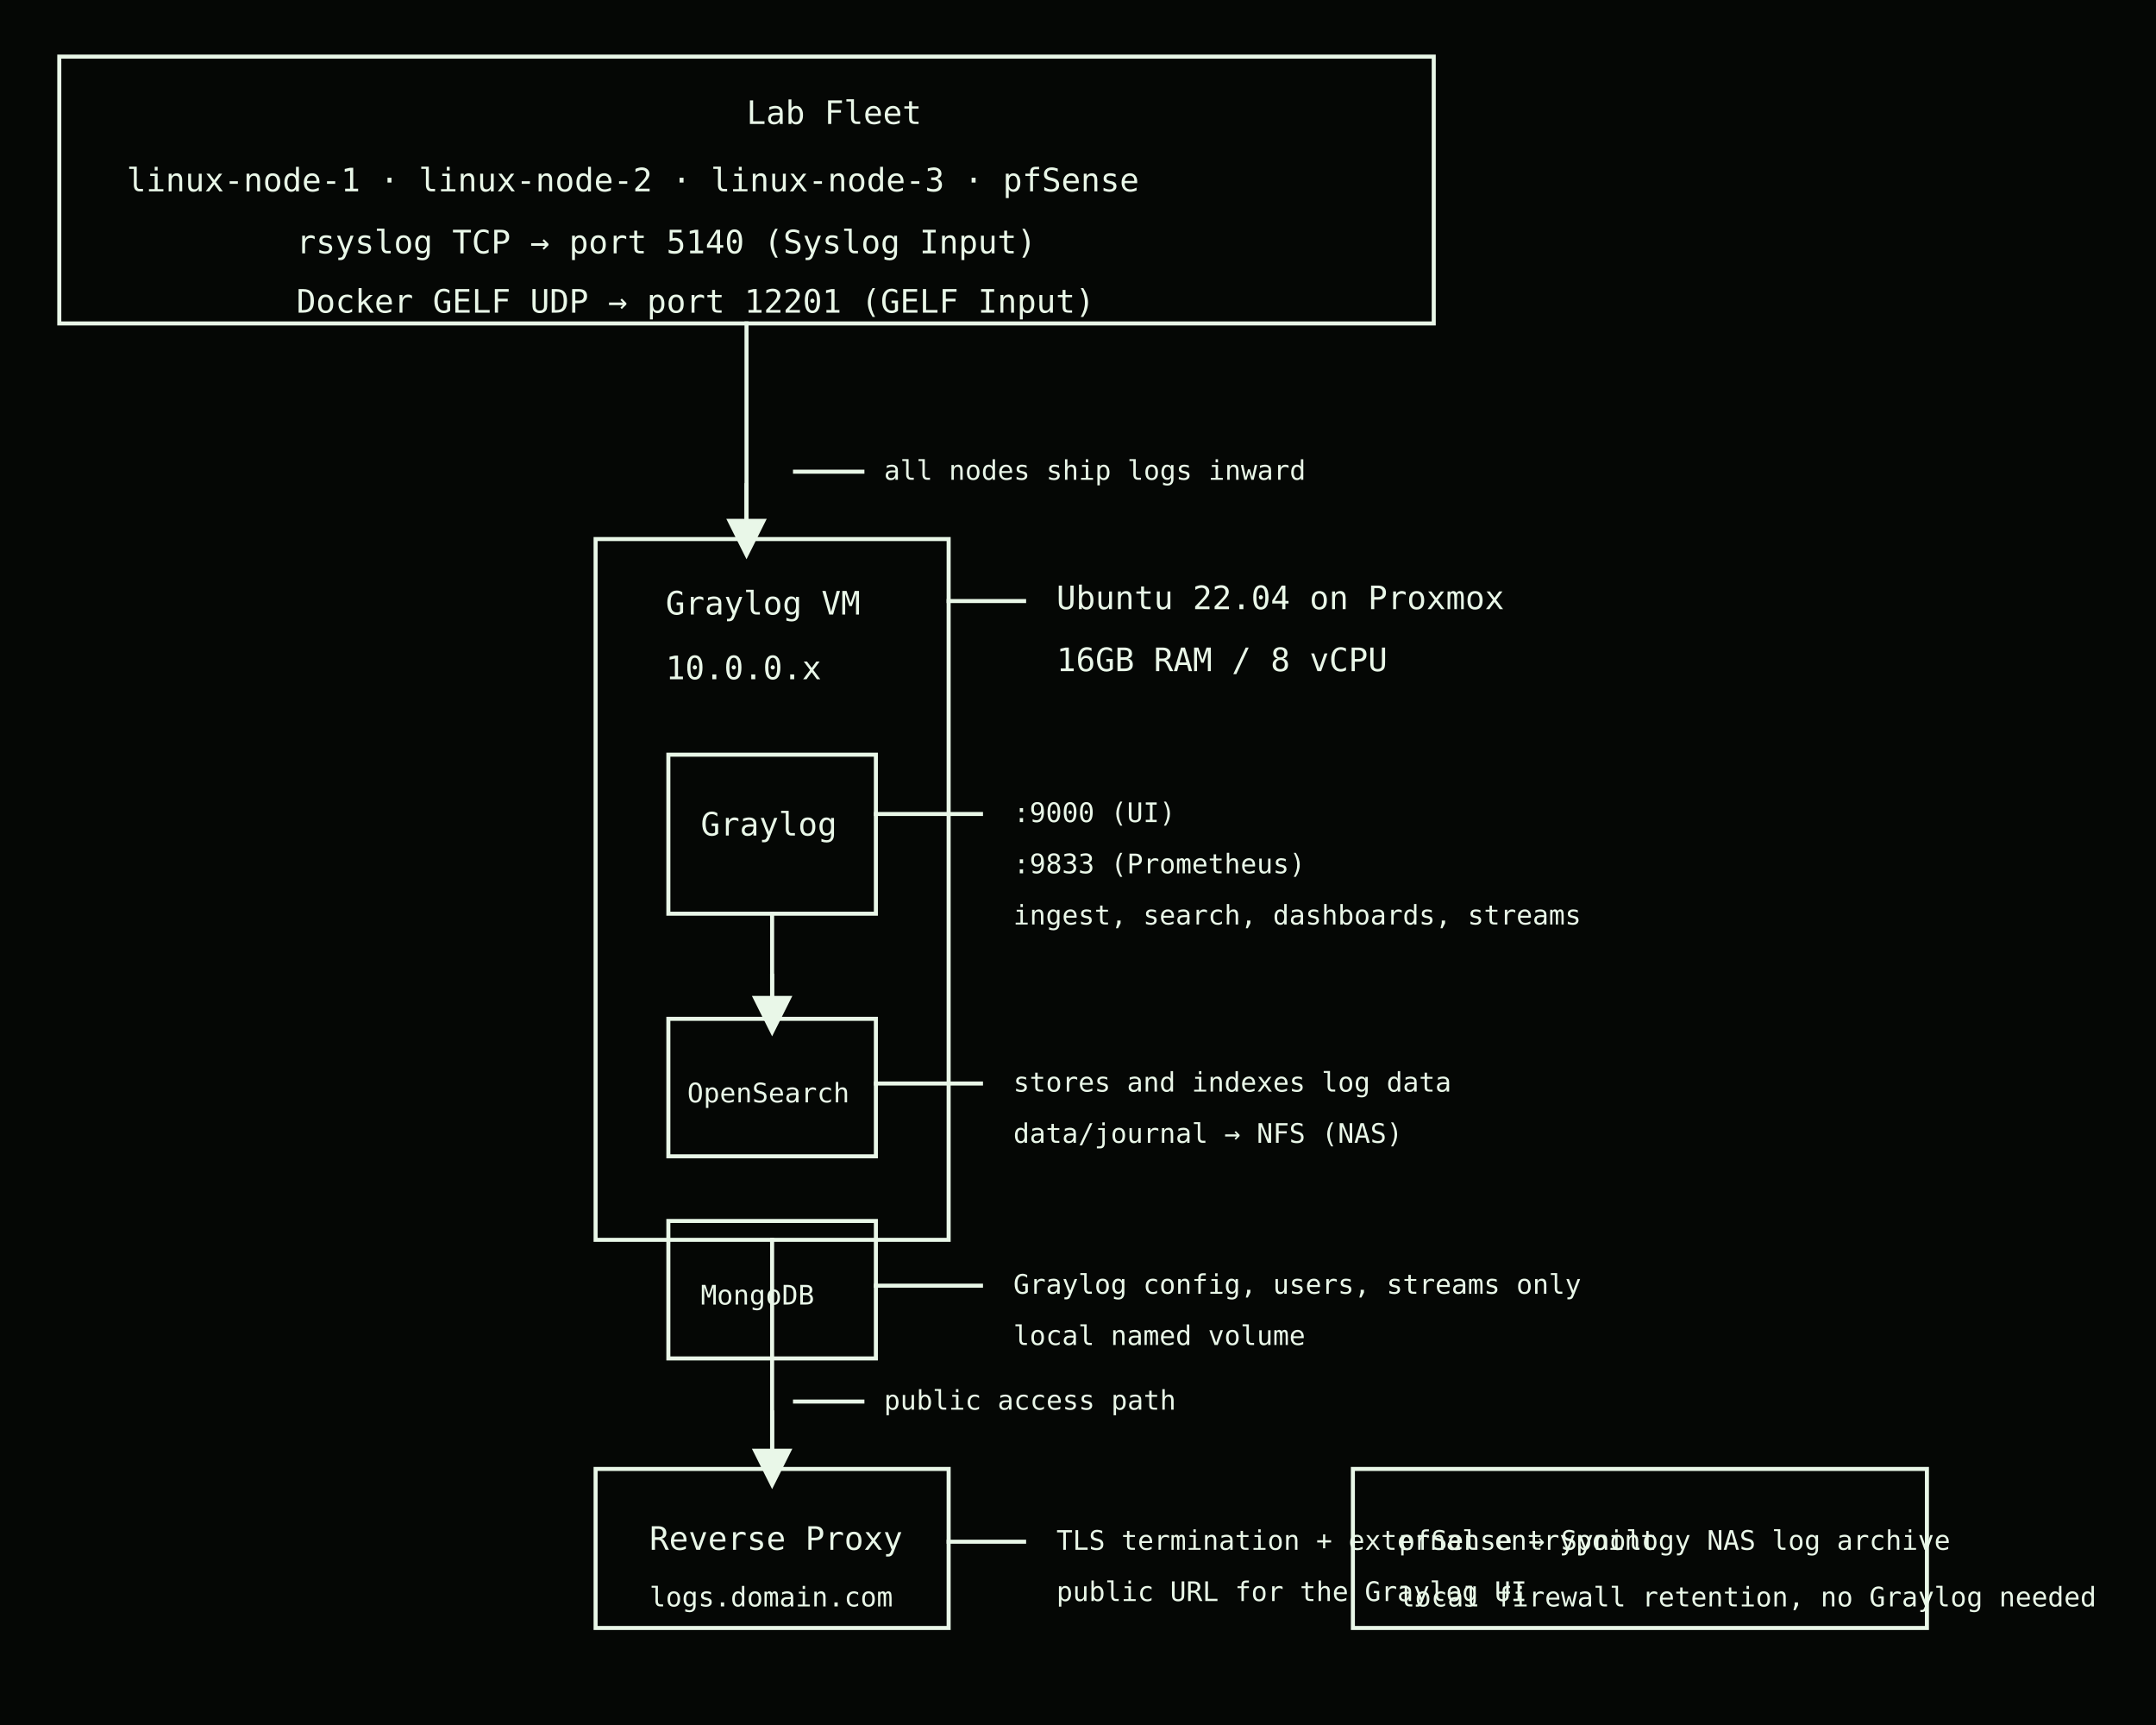
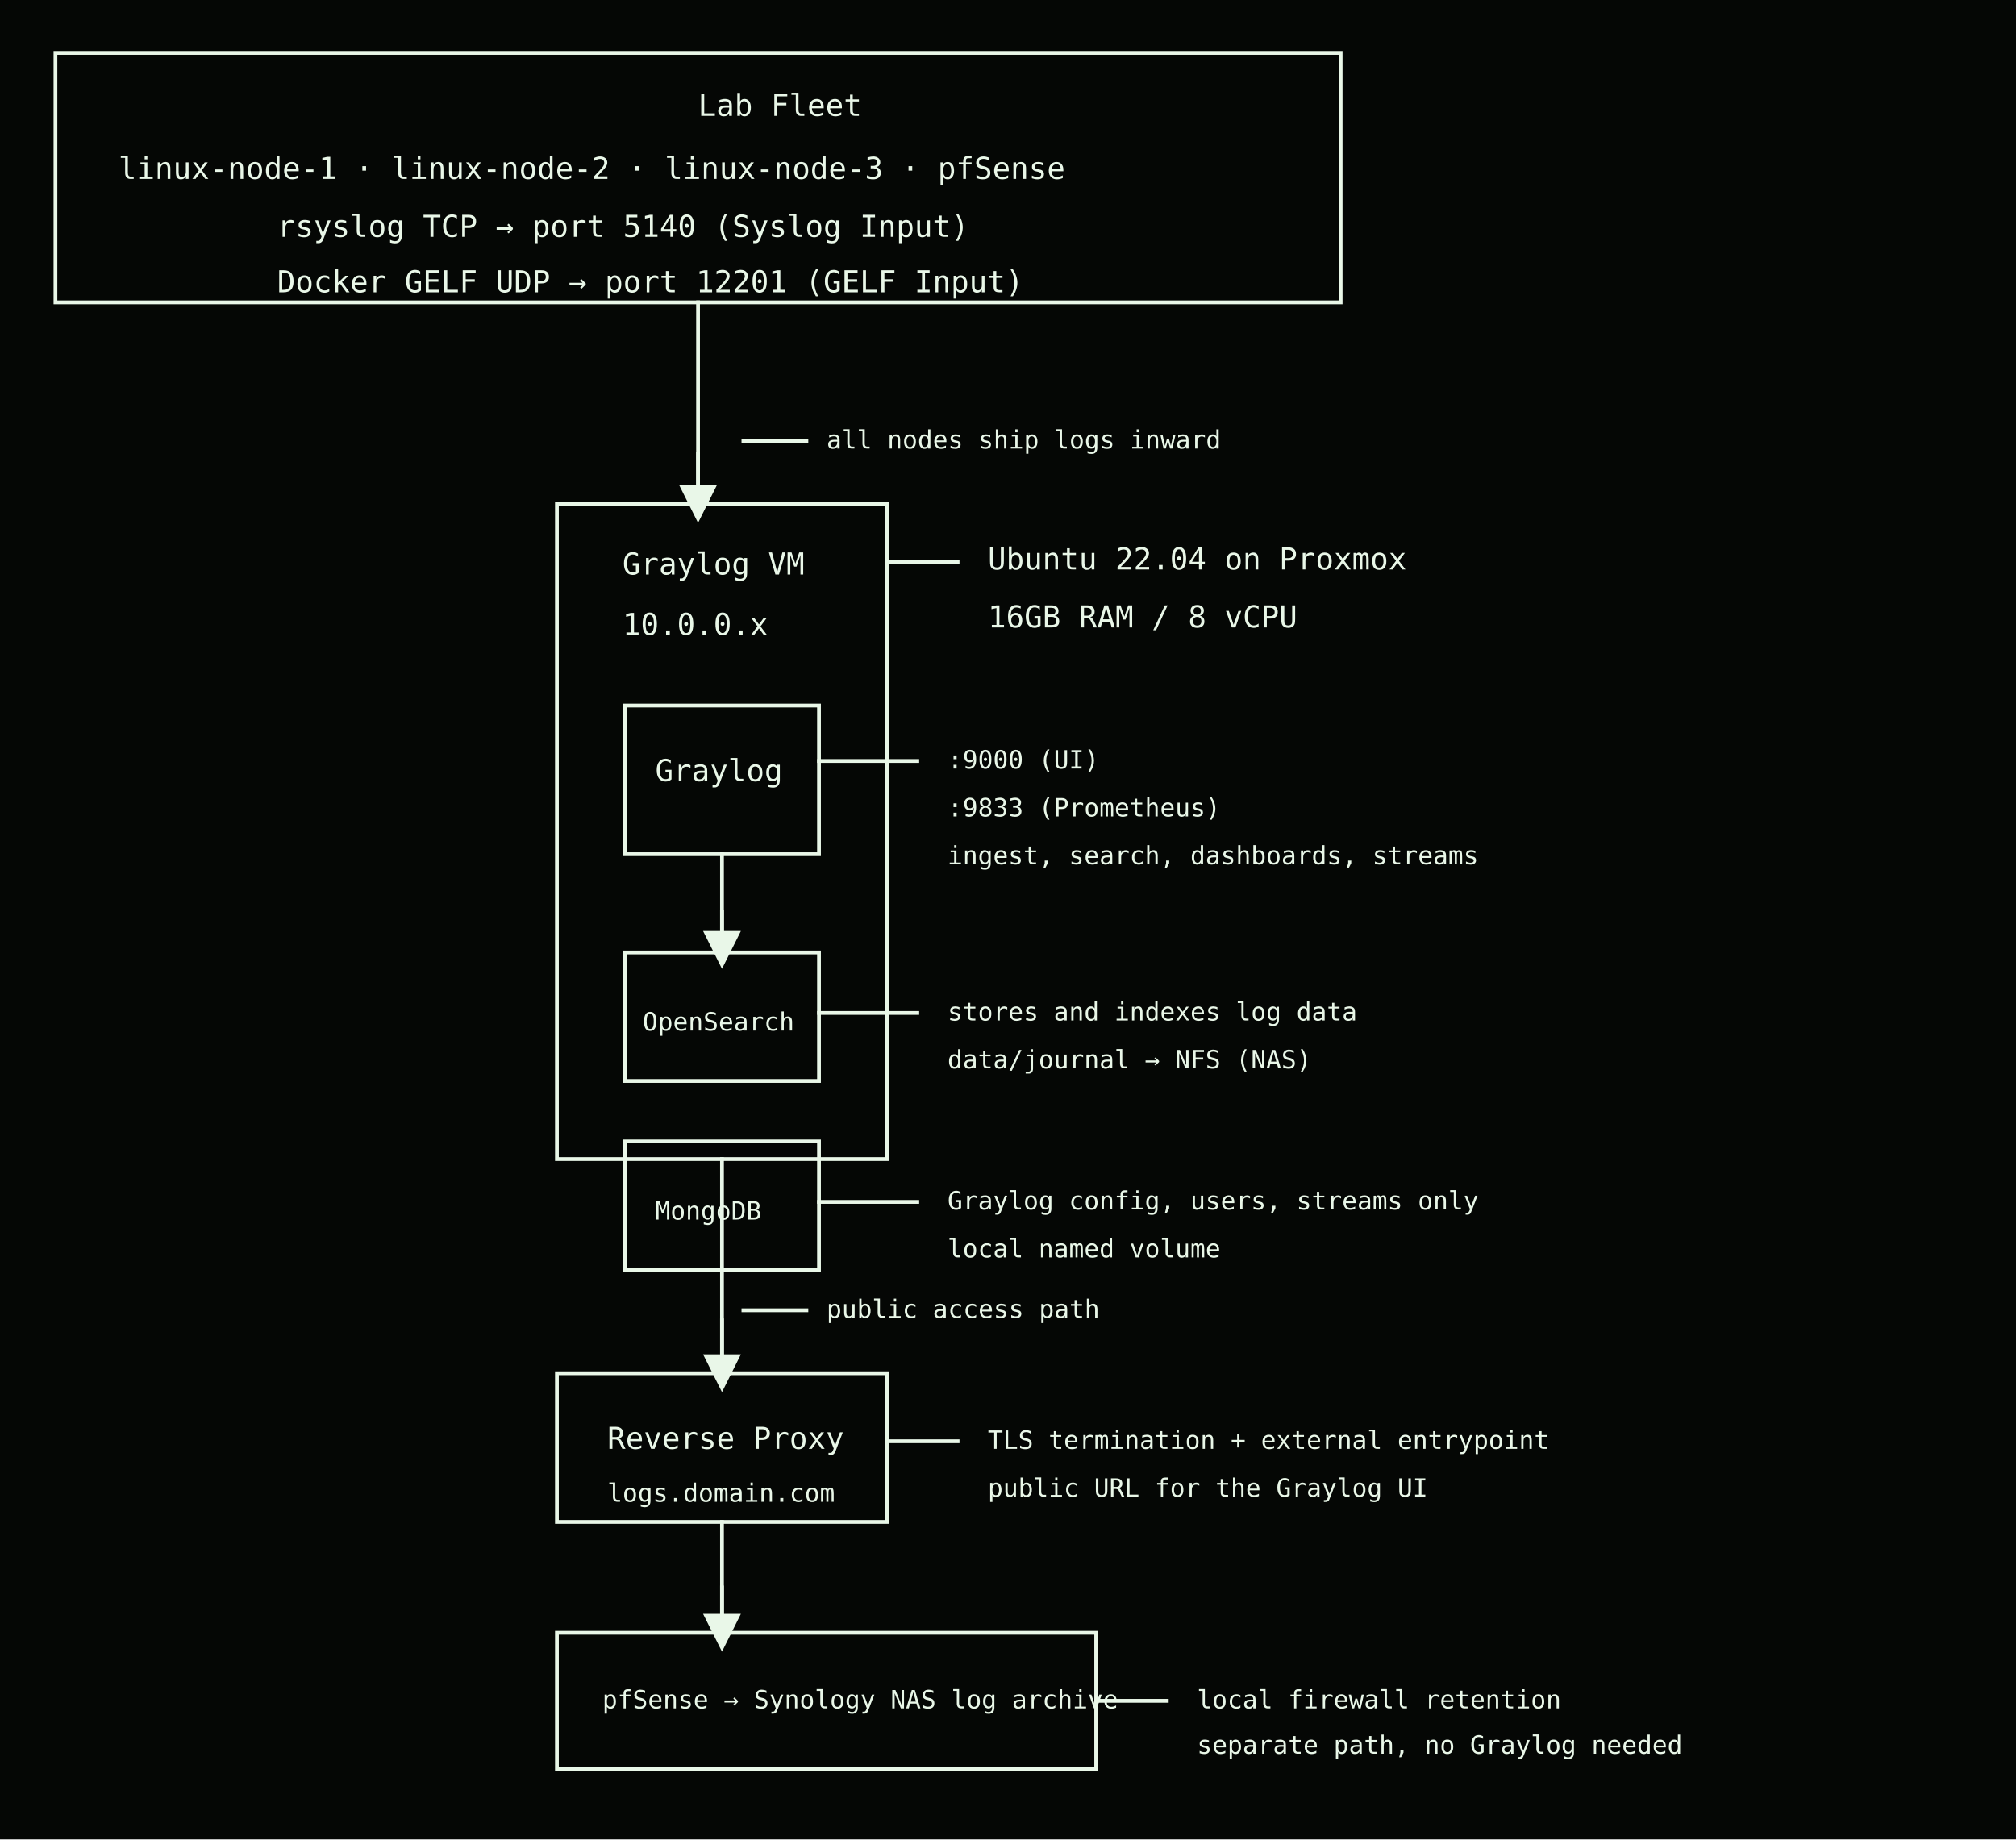
- <svg xmlns="http://www.w3.org/2000/svg" viewBox="0 0 1600 1280" role="img" aria-labelledby="title desc">
+ <svg xmlns="http://www.w3.org/2000/svg" viewBox="0 0 1600 1460" role="img" aria-labelledby="title desc">
  <defs>
    <style>
      .frame { fill: none; stroke: #e9f7e8; stroke-width: 3; stroke-linecap: square; stroke-linejoin: miter; }
      .flow { fill: none; stroke: #e9f7e8; stroke-width: 3; stroke-linecap: square; }
      .label { fill: #e9f7e8; font-family: Monaco, 'Bitstream Vera Sans Mono', 'Lucida Console', Terminal, monospace; font-size: 24px; }
      .small { fill: #e9f7e8; font-family: Monaco, 'Bitstream Vera Sans Mono', 'Lucida Console', Terminal, monospace; font-size: 20px; }
      .muted { fill: rgba(233,247,232,0.92); font-family: Monaco, 'Bitstream Vera Sans Mono', 'Lucida Console', Terminal, monospace; font-size: 20px; }
    </style>
    <marker id="arrow" markerWidth="10" markerHeight="10" refX="5" refY="5" orient="auto" markerUnits="strokeWidth">
      <path d="M 0 0 L 10 5 L 0 10 z" fill="#e9f7e8" />
    </marker>
  </defs>
-   <rect width="1600" height="1280" fill="#050705" />
+   <rect width="1600" height="1460" fill="#050705" />
  <rect class="frame" x="44" y="42" width="1020" height="198" />
  <text class="label" x="554" y="92">Lab Fleet</text>
  <text class="label" x="94" y="142">linux-node-1 · linux-node-2 · linux-node-3 · pfSense</text>
  <text class="label" x="220" y="188">rsyslog TCP → port 5140 (Syslog Input)</text>
  <text class="label" x="220" y="232">Docker GELF UDP → port 12201 (GELF Input)</text>
  <line class="flow" x1="554" y1="240" x2="554" y2="400" />
  <line class="flow" x1="554" y1="360" x2="554" y2="400" marker-end="url(#arrow)" />
  <line class="flow" x1="590" y1="350" x2="640" y2="350" />
  <text class="small" x="656" y="356">all nodes ship logs inward</text>
  <rect class="frame" x="442" y="400" width="262" height="520" />
  <text class="label" x="494" y="456">Graylog VM</text>
  <text class="label" x="494" y="504">10.0.0.x</text>
  <line class="flow" x1="704" y1="446" x2="760" y2="446" />
  <text class="label" x="784" y="452">Ubuntu 22.04 on Proxmox</text>
  <text class="label" x="784" y="498">16GB RAM / 8 vCPU</text>
  <rect class="frame" x="496" y="560" width="154" height="118" />
  <text class="label" x="520" y="620">Graylog</text>
  <line class="flow" x1="650" y1="604" x2="728" y2="604" />
  <text class="small" x="752" y="610">:9000 (UI)</text>
  <text class="small" x="752" y="648">:9833 (Prometheus)</text>
  <text class="small" x="752" y="686">ingest, search, dashboards, streams</text>
  <line class="flow" x1="573" y1="678" x2="573" y2="754" />
  <line class="flow" x1="573" y1="724" x2="573" y2="754" marker-end="url(#arrow)" />
  <rect class="frame" x="496" y="756" width="154" height="102" />
  <text class="small" x="510" y="818">OpenSearch</text>
  <line class="flow" x1="650" y1="804" x2="728" y2="804" />
  <text class="small" x="752" y="810">stores and indexes log data</text>
  <text class="small" x="752" y="848">data/journal → NFS (NAS)</text>
  <rect class="frame" x="496" y="906" width="154" height="102" />
  <text class="small" x="520" y="968">MongoDB</text>
  <line class="flow" x1="650" y1="954" x2="728" y2="954" />
  <text class="small" x="752" y="960">Graylog config, users, streams only</text>
  <text class="small" x="752" y="998">local named volume</text>
  <line class="flow" x1="573" y1="920" x2="573" y2="1090" />
  <line class="flow" x1="573" y1="1048" x2="573" y2="1090" marker-end="url(#arrow)" />
  <line class="flow" x1="590" y1="1040" x2="640" y2="1040" />
  <text class="small" x="656" y="1046">public access path</text>
  <rect class="frame" x="442" y="1090" width="262" height="118" />
  <text class="label" x="482" y="1150">Reverse Proxy</text>
  <text class="small" x="482" y="1192">logs.domain.com</text>
  <line class="flow" x1="704" y1="1144" x2="760" y2="1144" />
  <text class="small" x="784" y="1150">TLS termination + external entrypoint</text>
  <text class="small" x="784" y="1188">public URL for the Graylog UI</text>
-   <rect class="frame" x="1004" y="1090" width="426" height="118" />
-   <text class="small" x="1038" y="1150">pfSense → Synology NAS log archive</text>
-   <text class="small" x="1038" y="1192">local firewall retention, no Graylog needed</text>
+   <line class="flow" x1="573" y1="1208" x2="573" y2="1296" />
+   <line class="flow" x1="573" y1="1260" x2="573" y2="1296" marker-end="url(#arrow)" />
+   <rect class="frame" x="442" y="1296" width="428" height="108" />
+   <text class="small" x="478" y="1356">pfSense → Synology NAS log archive</text>
+   <line class="flow" x1="870" y1="1350" x2="926" y2="1350" />
+   <text class="small" x="950" y="1356">local firewall retention</text>
+   <text class="small" x="950" y="1392">separate path, no Graylog needed</text>
</svg>
